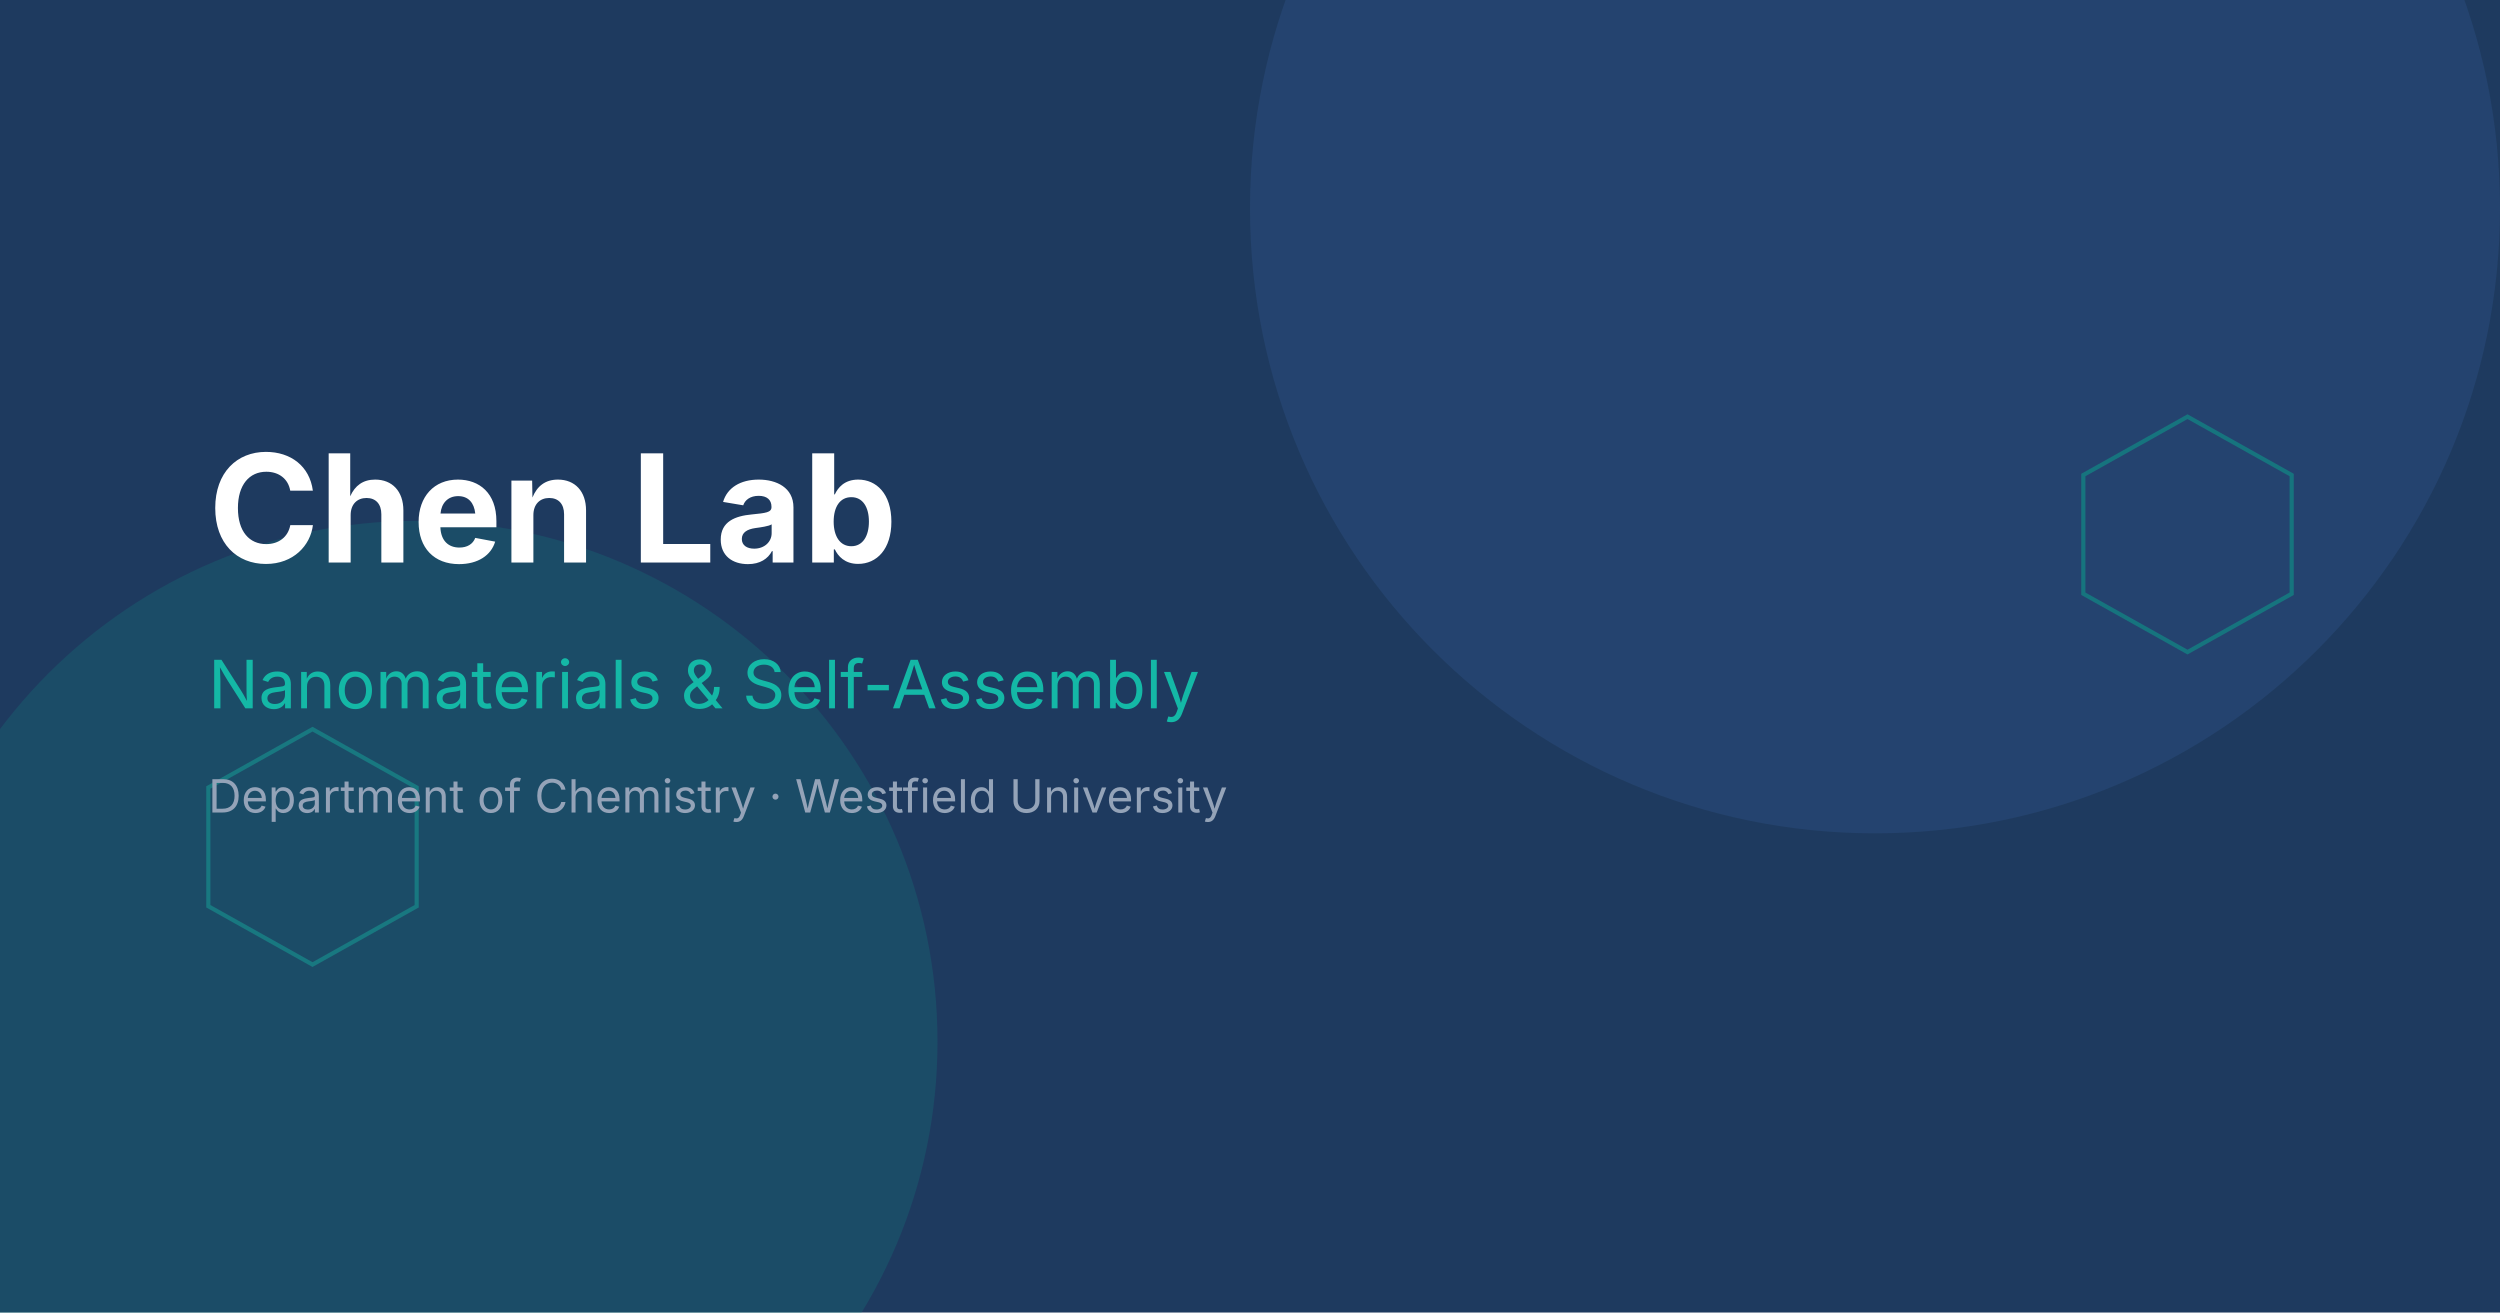
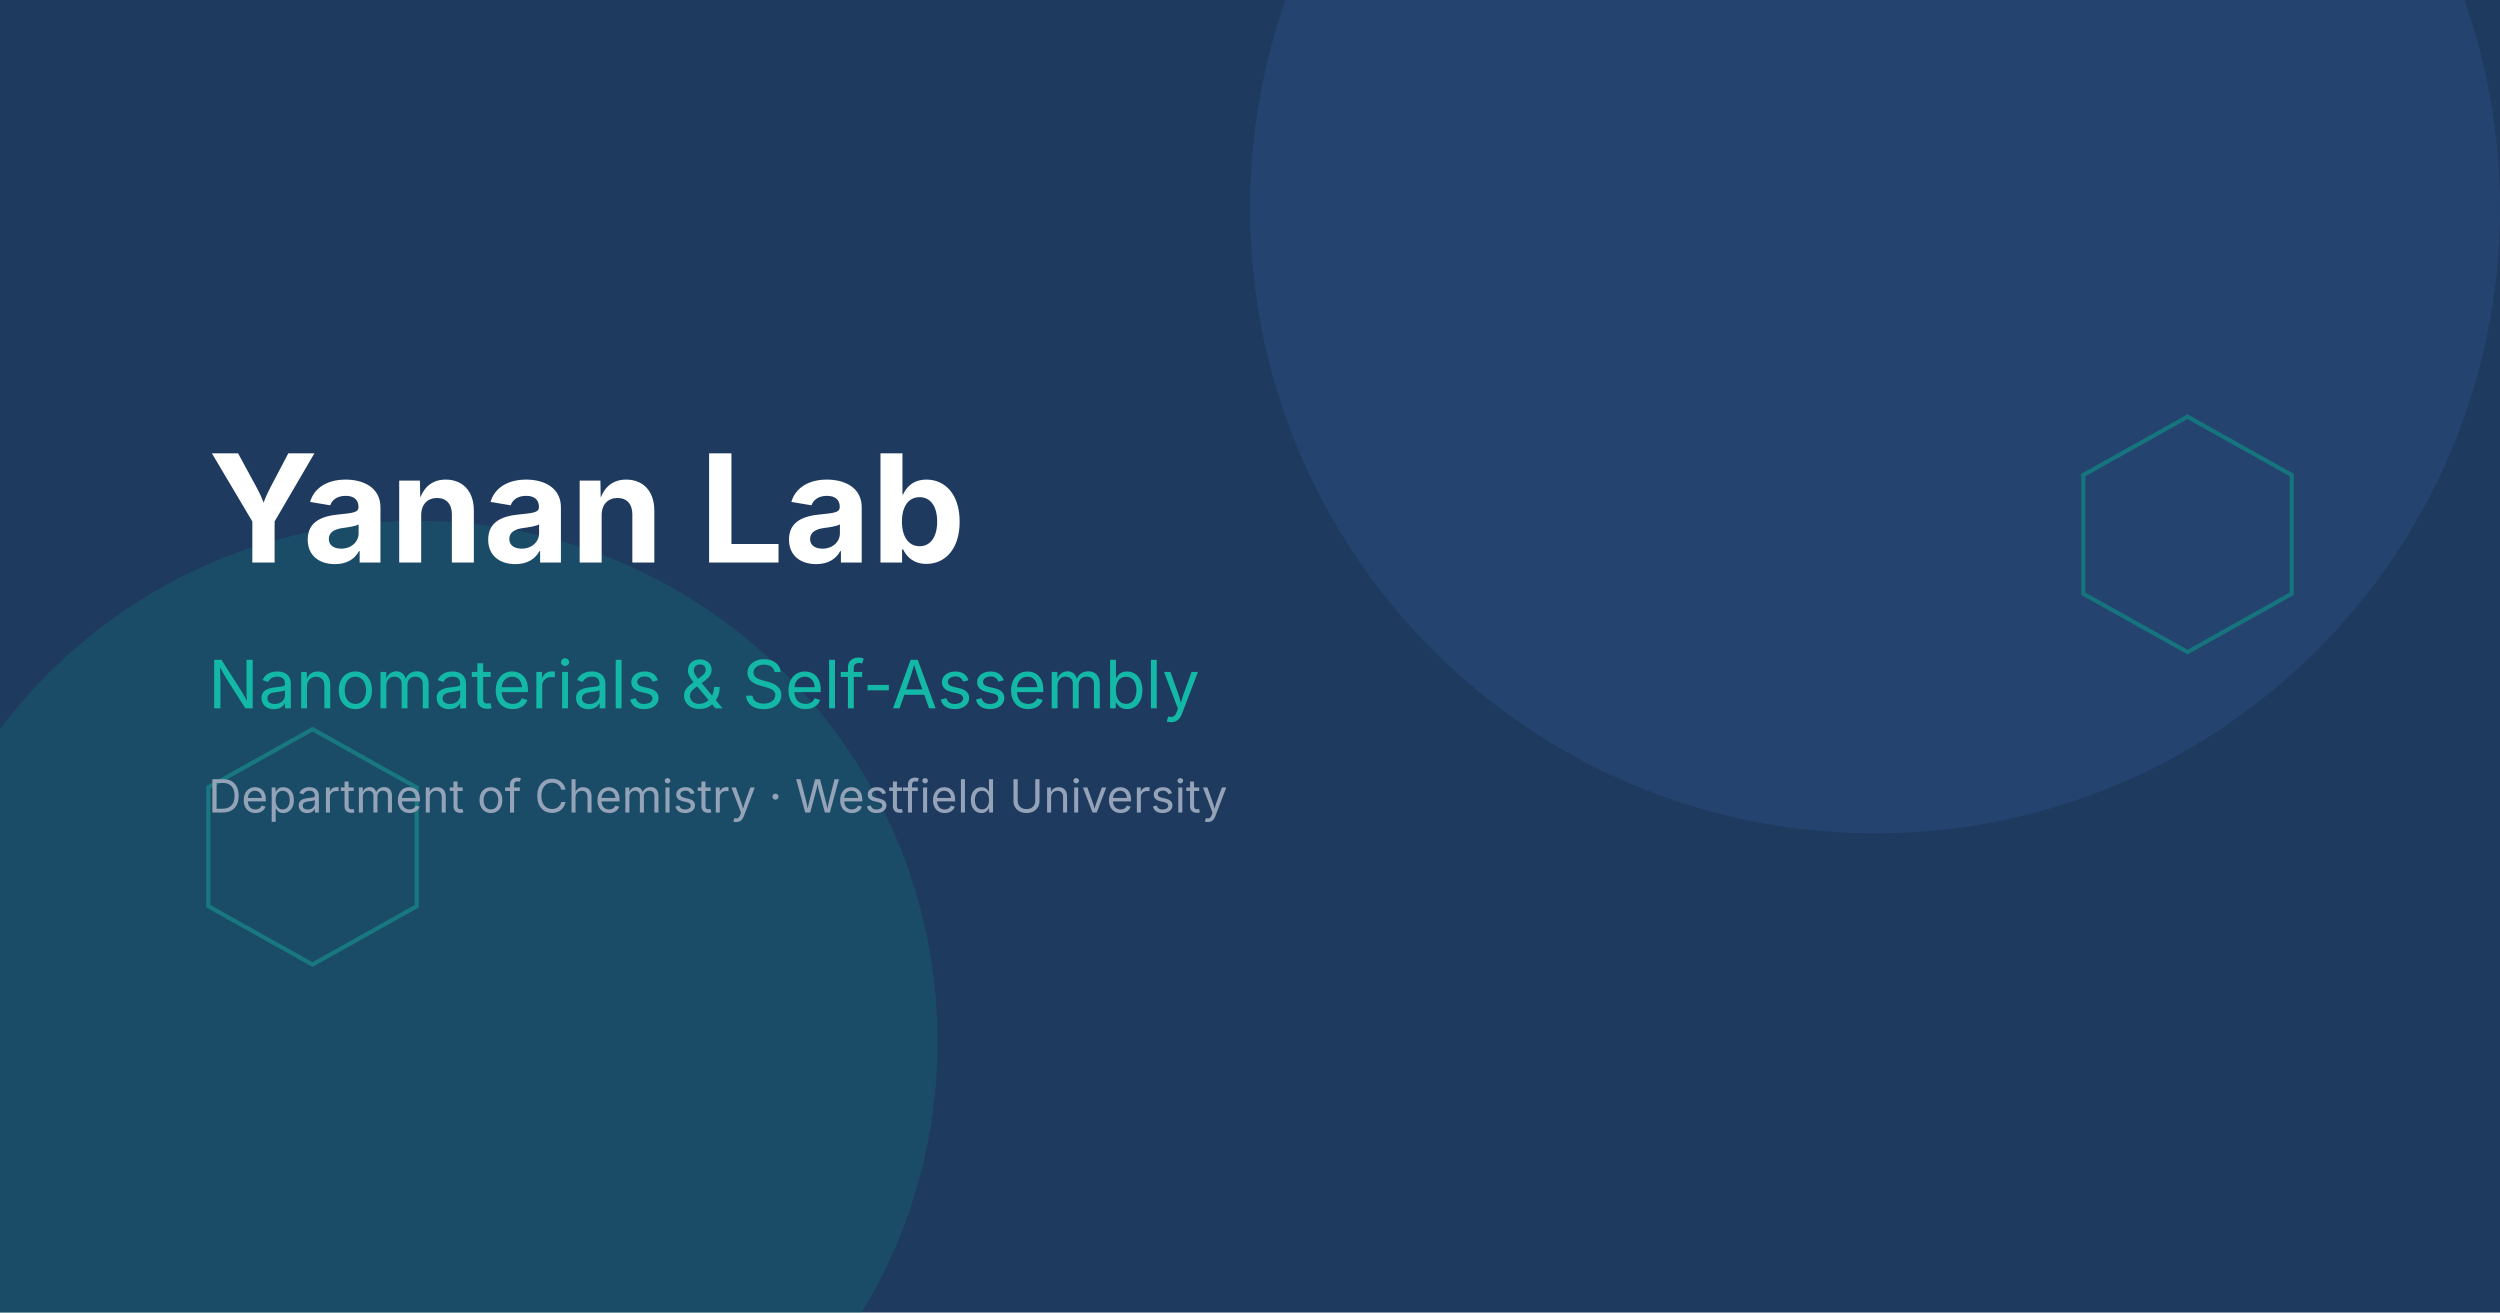
<svg xmlns="http://www.w3.org/2000/svg" width="1200" height="630" viewBox="0 0 1200 630">
  <rect width="1200" height="630" fill="#1e3a5f" />
  <circle cx="900" cy="100" r="300" fill="#2d5186" opacity="0.4" />
  <circle cx="200" cy="500" r="250" fill="#0d9488" opacity="0.2" />
  <polygon points="1050,200 1100,228 1100,285 1050,313 1000,285 1000,228" fill="none" stroke="#0d9488" stroke-width="2" opacity="0.6" />
  <polygon points="150,350 200,378 200,435 150,463 100,435 100,378" fill="none" stroke="#14b8a6" stroke-width="2" opacity="0.4" />
-   <text x="100" y="270" font-family="Inter, system-ui, sans-serif" font-size="72" font-weight="700" fill="white">Chen Lab</text>
+   <text x="100" y="270" font-family="Inter, system-ui, sans-serif" font-size="72" font-weight="700" fill="white">Yanan Lab</text>
  <text x="100" y="340" font-family="Inter, system-ui, sans-serif" font-size="32" font-weight="400" fill="#14b8a6">Nanomaterials &amp; Self-Assembly</text>
  <text x="100" y="390" font-family="Inter, system-ui, sans-serif" font-size="22" font-weight="400" fill="#94a3b8">Department of Chemistry · Westfield University</text>
</svg>
